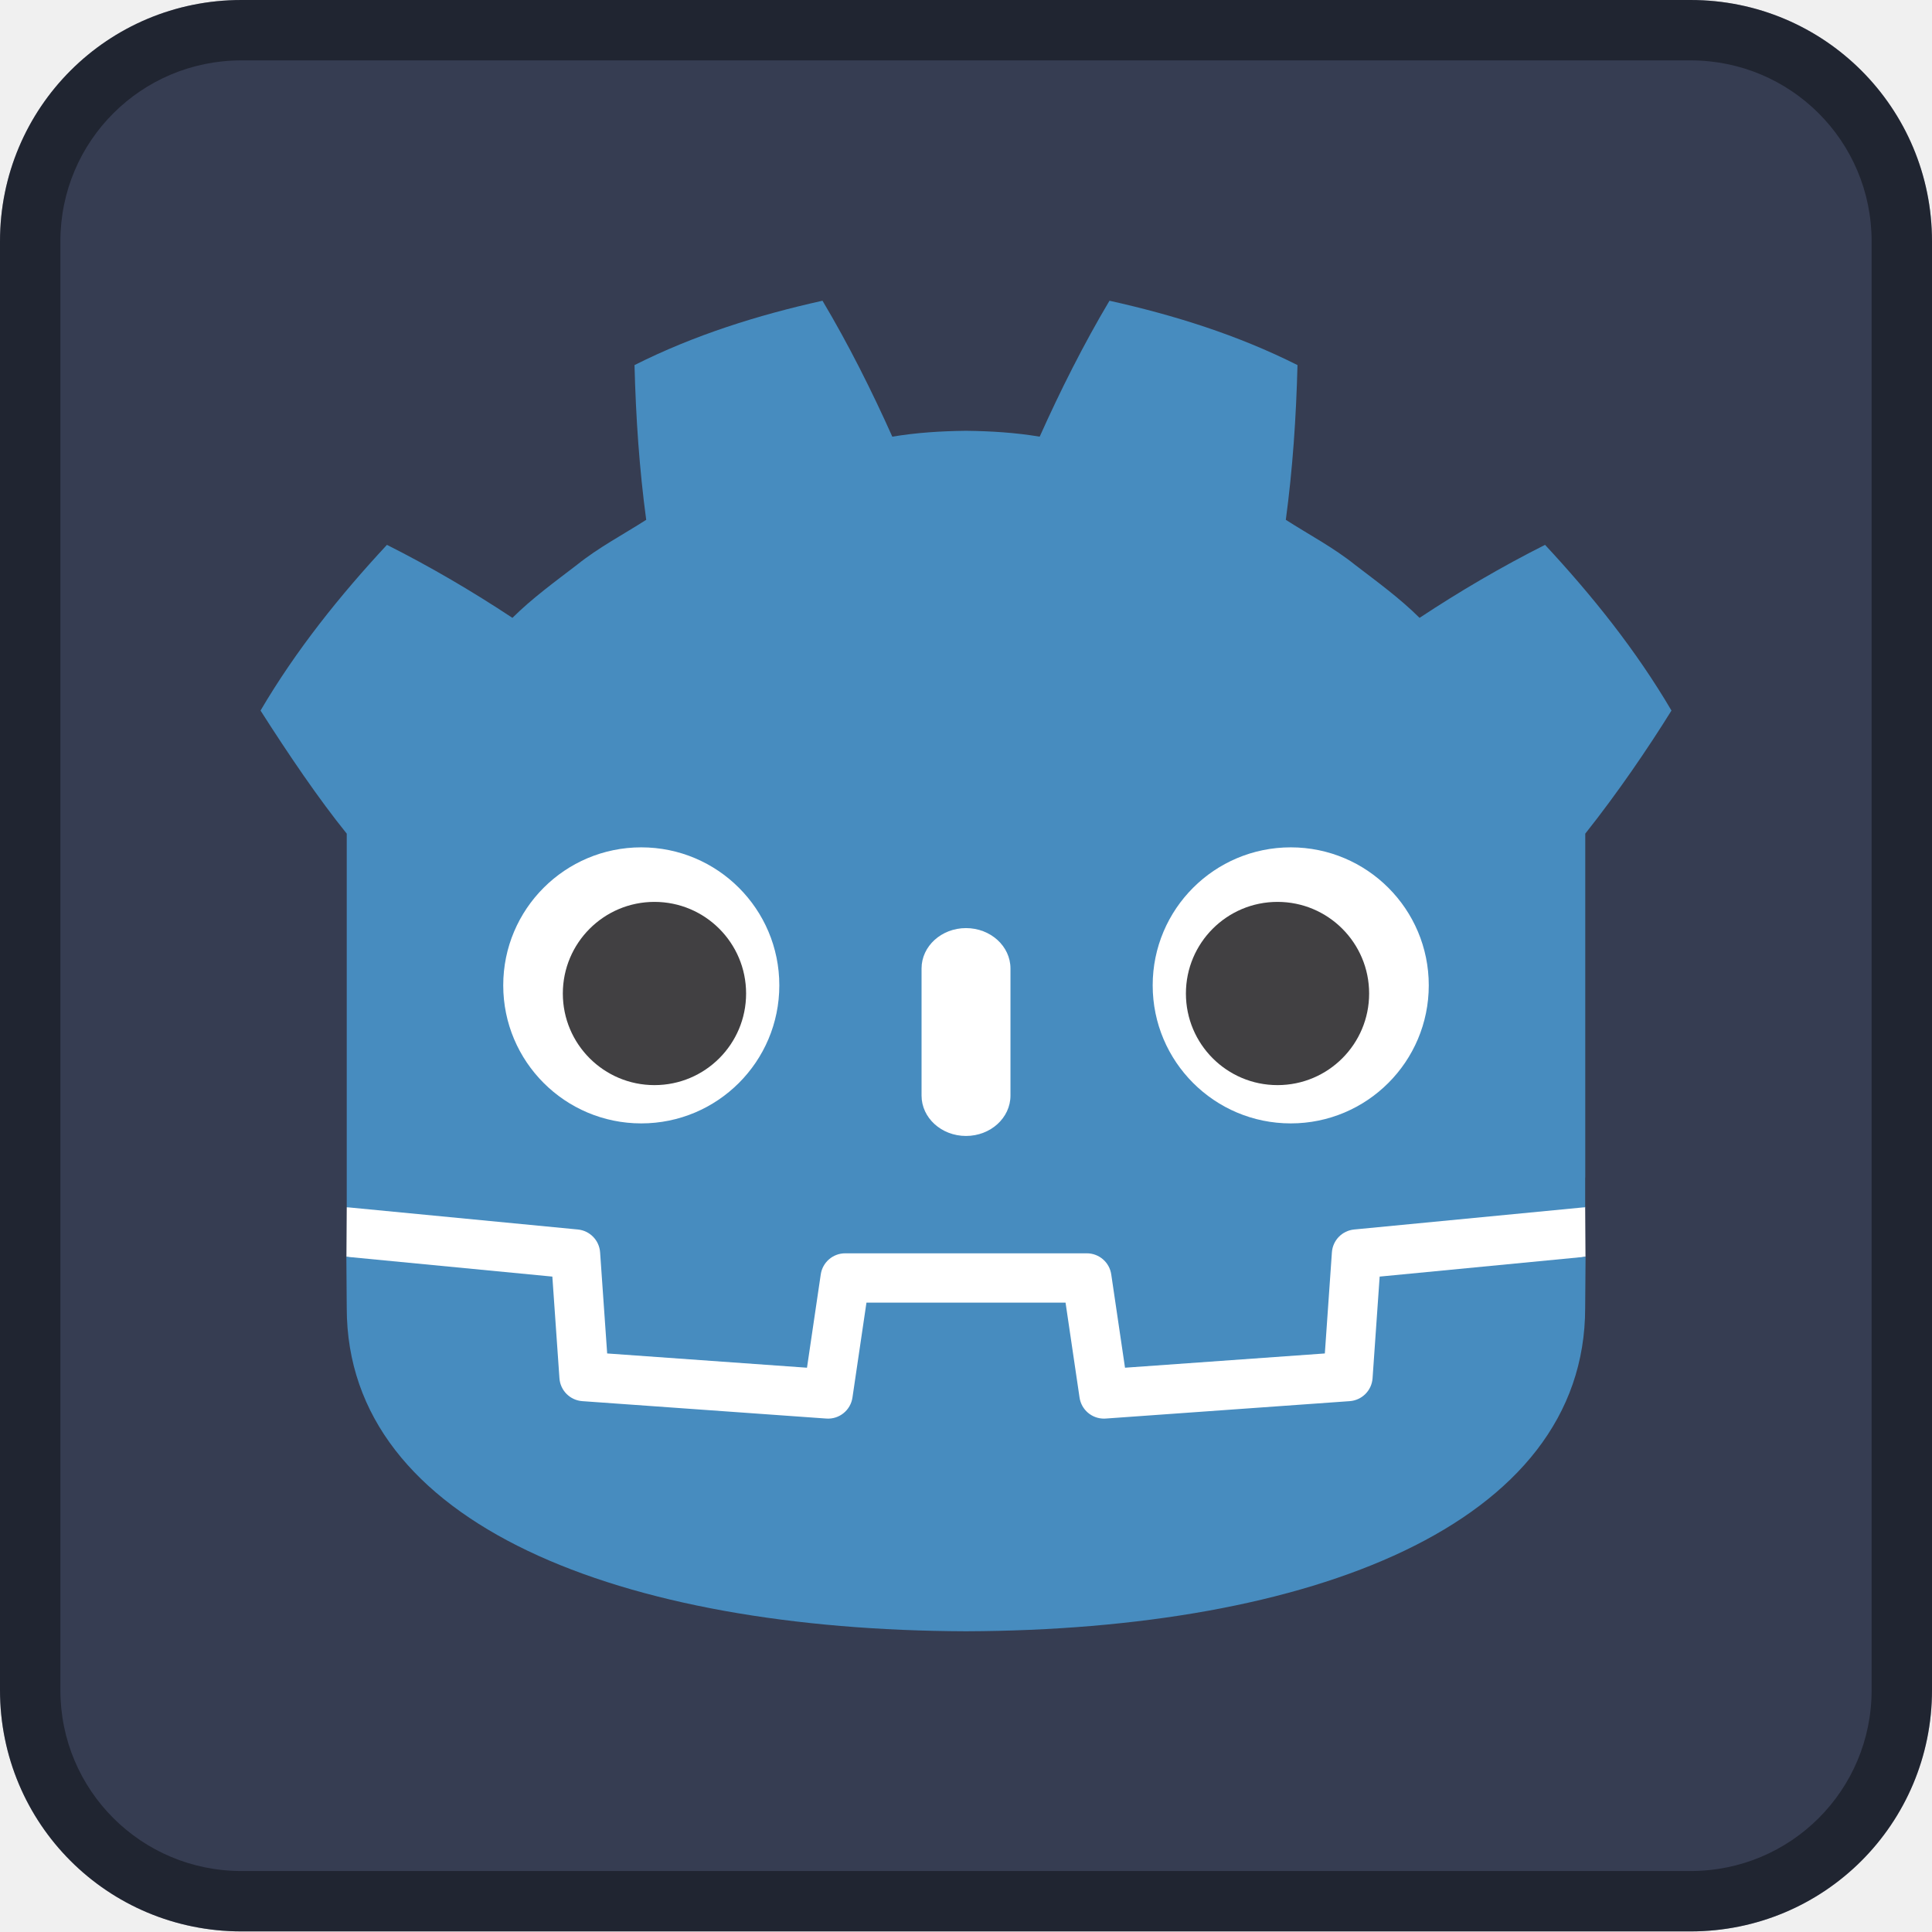
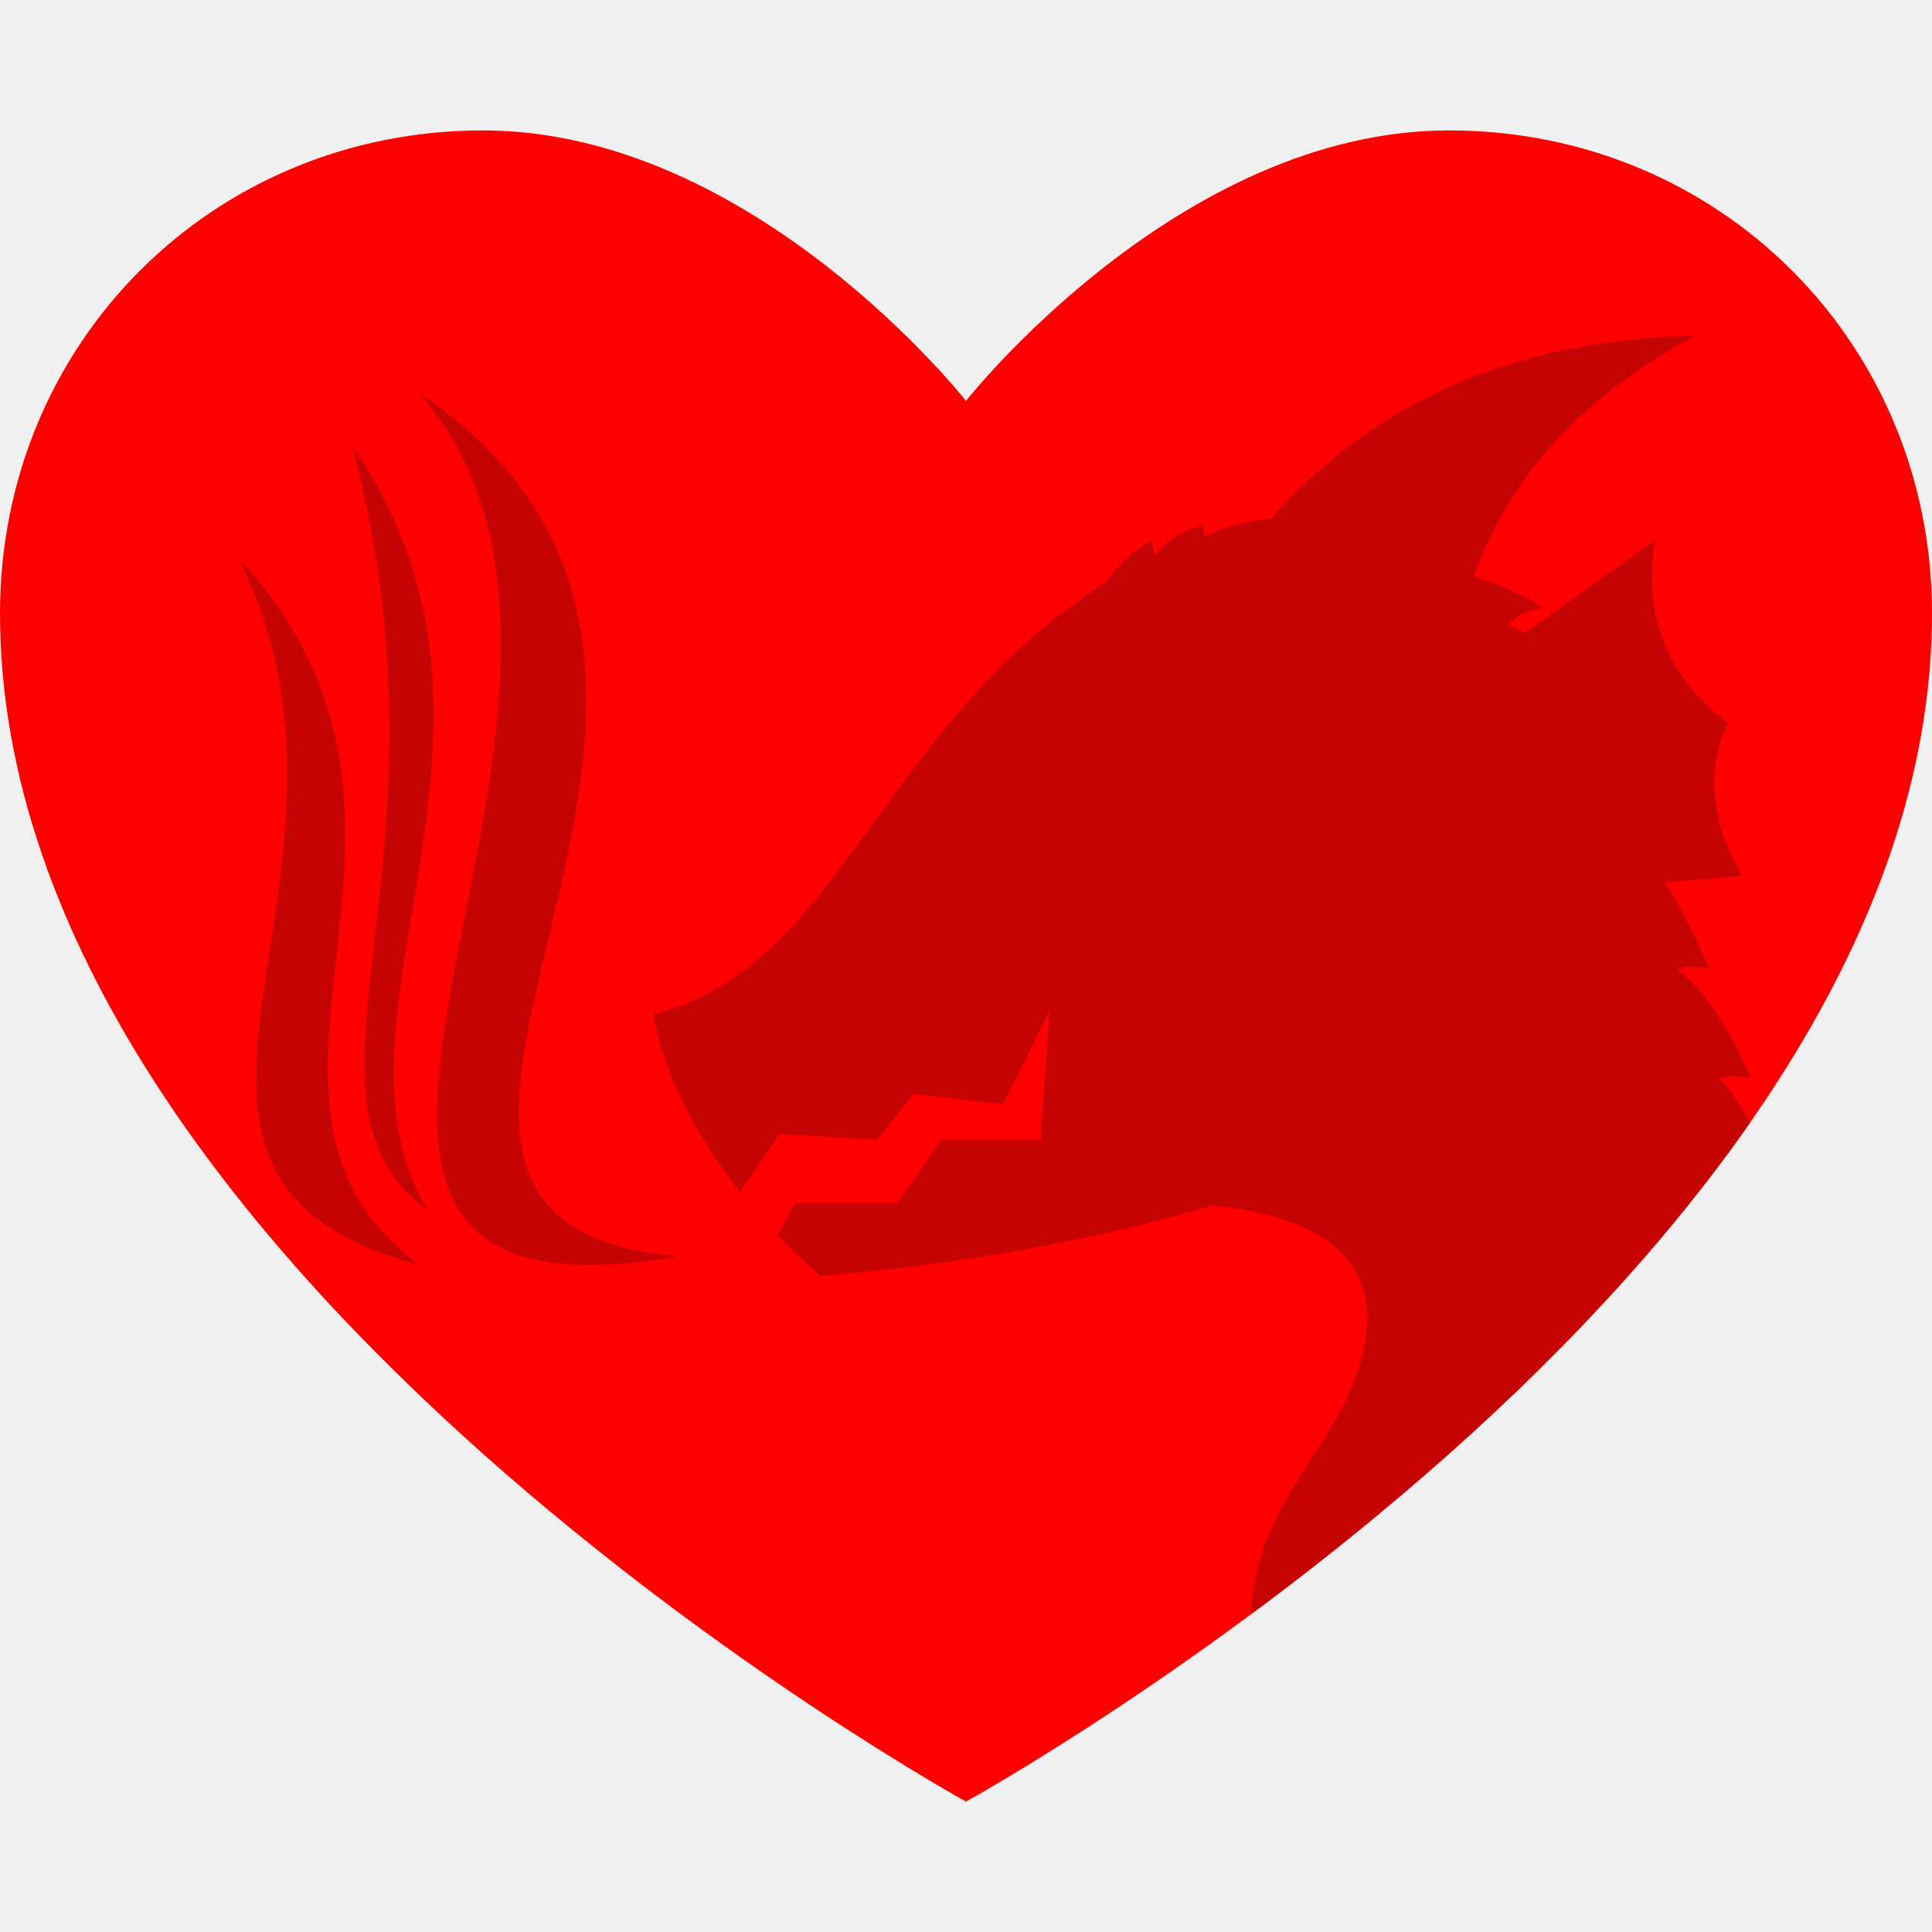
- <svg xmlns="http://www.w3.org/2000/svg" height="128" width="128">
-   <g transform="translate(32 32)">
-     <path d="m-16-32c-8.86 0-16 7.13-16 15.99v95.98c0 8.86 7.13 15.99 16 15.99h96c8.86 0 16-7.13 16-15.99v-95.98c0-8.85-7.14-15.99-16-15.99z" fill="#363d52" />
-     <path d="m-16-32c-8.86 0-16 7.13-16 15.99v95.98c0 8.86 7.13 15.99 16 15.99h96c8.86 0 16-7.13 16-15.99v-95.98c0-8.85-7.14-15.99-16-15.99zm0 4h96c6.64 0 12 5.35 12 11.99v95.98c0 6.64-5.35 11.99-12 11.99h-96c-6.64 0-12-5.35-12-11.99v-95.98c0-6.64 5.36-11.99 12-11.99z" fill-opacity=".4" />
-   </g>
-   <g stroke-width="9.927" transform="matrix(.1007308 0 0 .1007308 12.42592 2.256365)">
-     <path d="m0 0s-.325 1.994-.515 1.976l-36.182-3.491c-2.879-.278-5.115-2.574-5.317-5.459l-.994-14.247-27.992-1.997-1.904 12.912c-.424 2.872-2.932 5.037-5.835 5.037h-38.188c-2.902 0-5.41-2.165-5.834-5.037l-1.905-12.912-27.992 1.997-.994 14.247c-.202 2.886-2.438 5.182-5.317 5.46l-36.2 3.49c-.187.018-.324-1.978-.511-1.978l-.049-7.83 30.658-4.944 1.004-14.374c.203-2.91 2.551-5.263 5.463-5.472l38.551-2.75c.146-.01.29-.016.434-.016 2.897 0 5.401 2.166 5.825 5.038l1.959 13.286h28.005l1.959-13.286c.423-2.871 2.93-5.037 5.831-5.037.142 0 .284.005.423.015l38.556 2.75c2.911.209 5.26 2.562 5.463 5.472l1.003 14.374 30.645 4.966z" fill="#fff" transform="matrix(4.162611 0 0 -4.162611 919.2406 771.6719)" />
-     <path d="m0 0v-47.514-6.035-5.492c.108-.001.216-.005.323-.015l36.196-3.49c1.896-.183 3.382-1.709 3.514-3.609l1.116-15.978 31.574-2.253 2.175 14.747c.282 1.912 1.922 3.329 3.856 3.329h38.188c1.933 0 3.573-1.417 3.855-3.329l2.175-14.747 31.575 2.253 1.115 15.978c.133 1.9 1.618 3.425 3.514 3.609l36.182 3.49c.107.01.214.014.322.015v4.711l.015.005v54.325c5.097 6.416 9.923 13.494 13.621 19.449-5.651 9.62-12.575 18.217-19.976 26.182-6.864-3.455-13.531-7.369-19.828-11.534-3.151 3.132-6.7 5.694-10.186 8.372-3.425 2.751-7.285 4.768-10.946 7.118 1.09 8.117 1.629 16.108 1.846 24.448-9.446 4.754-19.519 7.906-29.708 10.17-4.068-6.837-7.788-14.241-11.028-21.479-3.842.642-7.702.88-11.567.926v.006c-.027 0-.052-.006-.075-.006-.024 0-.049.006-.073.006v-.006c-3.872-.046-7.729-.284-11.572-.926-3.238 7.238-6.956 14.642-11.03 21.479-10.184-2.264-20.258-5.416-29.703-10.17.216-8.34.755-16.331 1.848-24.448-3.668-2.35-7.523-4.367-10.949-7.118-3.481-2.678-7.036-5.24-10.188-8.372-6.297 4.165-12.962 8.079-19.828 11.534-7.401-7.965-14.321-16.562-19.974-26.182 4.443-6.974 9.208-13.983 13.621-19.449z" fill="#478cbf" transform="matrix(4.162611 0 0 -4.162611 104.6989 525.907)" />
-     <path d="m0 0-1.121-16.063c-.135-1.936-1.675-3.477-3.611-3.616l-38.555-2.751c-.094-.007-.188-.01-.281-.01-1.916 0-3.569 1.406-3.852 3.33l-2.211 14.994h-31.459l-2.211-14.994c-.297-2.018-2.101-3.469-4.133-3.32l-38.555 2.751c-1.936.139-3.476 1.68-3.611 3.616l-1.121 16.063-32.547 3.138c.015-3.498.06-7.33.06-8.093 0-34.374 43.605-50.896 97.781-51.086h.066.067c54.176.19 97.766 16.712 97.766 51.086 0 .777.047 4.593.063 8.093z" fill="#478cbf" transform="matrix(4.162611 0 0 -4.162611 784.0714 817.2428)" />
-     <path d="m0 0c0-12.052-9.765-21.815-21.813-21.815-12.042 0-21.81 9.763-21.81 21.815 0 12.044 9.768 21.802 21.81 21.802 12.048 0 21.813-9.758 21.813-21.802" fill="#fff" transform="matrix(4.162611 0 0 -4.162611 389.2148 625.671)" />
-     <path d="m0 0c0-7.994-6.479-14.473-14.479-14.473-7.996 0-14.479 6.479-14.479 14.473s6.483 14.479 14.479 14.479c8 0 14.479-6.485 14.479-14.479" fill="#414042" transform="matrix(4.162611 0 0 -4.162611 367.3669 631.0568)" />
-     <path d="m0 0c-3.878 0-7.021 2.858-7.021 6.381v20.081c0 3.52 3.143 6.381 7.021 6.381s7.028-2.861 7.028-6.381v-20.081c0-3.523-3.15-6.381-7.028-6.381" fill="#fff" transform="matrix(4.162611 0 0 -4.162611 511.9934 724.7395)" />
-     <path d="m0 0c0-12.052 9.765-21.815 21.815-21.815 12.041 0 21.808 9.763 21.808 21.815 0 12.044-9.767 21.802-21.808 21.802-12.05 0-21.815-9.758-21.815-21.802" fill="#fff" transform="matrix(4.162611 0 0 -4.162611 634.7871 625.671)" />
-     <path d="m0 0c0-7.994 6.477-14.473 14.471-14.473 8.002 0 14.479 6.479 14.479 14.473s-6.477 14.479-14.479 14.479c-7.994 0-14.471-6.485-14.471-14.479" fill="#414042" transform="matrix(4.162611 0 0 -4.162611 656.6406 631.0568)" />
+ <svg xmlns="http://www.w3.org/2000/svg" style="isolation:isolate" viewBox="0 0 500 500" width="500" height="500">
+   <defs>
+     <clipPath id="_clipPath_tmO2L0OKYQXxHOZIMrNsD5YVTP4zN4cJ">
+       <rect width="500" height="500" />
+     </clipPath>
+   </defs>
+   <g clip-path="url(#_clipPath_tmO2L0OKYQXxHOZIMrNsD5YVTP4zN4cJ)">
+     <path d=" M 375 33.75 C 305 33.75 250 103.75 250 103.75 C 250 103.75 195 33.75 125 33.75 C 55 33.75 0 88.75 0 158.75 C 0 328.75 250 466.25 250 466.25 C 250 466.25 500 328.75 500 158.75 C 500 88.75 445 33.75 375 33.75 Z " fill="rgb(255,0,0)" />
+     <clipPath id="_clipPath_ZCYTDrWZhxQuXdUYRkWCxTJTUTooMvrd">
+       <path d=" M 375 33.75 C 305 33.75 250 103.75 250 103.75 C 250 103.75 195 33.75 125 33.75 C 55 33.75 0 88.75 0 158.75 C 0 328.75 250 466.25 250 466.25 C 250 466.25 500 328.75 500 158.75 C 500 88.75 445 33.75 375 33.75 Z " fill="rgb(255,0,0)" />
+     </clipPath>
+     <g clip-path="url(#_clipPath_ZCYTDrWZhxQuXdUYRkWCxTJTUTooMvrd)">
+       <path d=" M 302.313 311.368 C 364.133 312.678 356.469 344.421 348.625 361.637 C 336.982 387.19 305.128 407.574 339.038 466.25 L 456.799 300.687 C 453.907 291.474 449.969 284.289 444.952 279.099 C 447.166 278.268 449.883 278.279 453.068 279.099 C 447.692 266.08 441.413 256.667 434.198 250.825 C 436.261 249.908 438.978 249.919 442.314 250.825 C 436.543 236.479 429.217 224.384 420.304 214.509 C 422.78 213.305 425.6 213.374 428.282 214.509 C 423.101 202.92 416.256 194.434 407.713 187.093 C 410.361 185.431 413.14 184.957 416.015 185.636 C 409.28 173.842 400.746 165.891 390.38 161.749 C 392.554 159.035 395.623 157.638 399.556 157.525 C 390.028 151.117 378.062 147.277 363.628 145.97 L 332.409 134.026 C 324.829 134.193 318.011 135.79 311.92 138.784 C 311.165 137.732 311.176 136.772 311.92 135.871 C 305.524 137.254 302.213 139.817 299.041 143.526 C 298.308 142.379 298.044 141.152 298.216 139.812 C 293.355 142.379 289.24 146.242 285.835 151.367" fill="rgb(198,3,3)" />
+     </g>
+     <path d=" M 260.787 176.167 C 275.188 153.159 300.758 137.845 329.878 137.845 C 374.831 137.845 411.326 174.34 411.326 219.292 C 411.326 264.244 374.827 300.739 329.878 300.739 C 328.894 300.739 327.914 300.722 326.938 300.687 L 260.787 176.167 Z " fill="rgb(198,3,3)" />
+     <path d=" M 191.488 308.476 C 180.499 294.469 171.899 278.277 169.109 262.587 C 217.165 250.271 227.262 189.499 283.893 152.221 L 361.284 294.473 C 319.868 313.132 270.363 325.349 212.456 330.204 C 208.64 327.013 204.861 323.479 201.212 319.676 L 205.694 311.368 L 232.137 311.368 L 243.608 294.946 L 269.327 294.946 L 271.621 261.621 L 259.546 285.77 L 236.363 283.113 L 227.066 294.946 L 201.71 293.497 L 191.488 308.476 Z " fill="rgb(198,3,3)" />
+     <path d=" M 325.917 137.845 C 353.028 104.877 390.632 87.898 438.704 86.868 C 402.903 106.093 382.234 133.169 376.673 168.055" fill="rgb(198,3,3)" />
+     <path d=" M 370.873 180.851 L 428.282 139.812 C 425.112 159.385 431.42 175.156 447.174 187.093 C 441.459 199.22 442.693 212.435 450.843 226.706 L 379.31 232.575" fill="rgb(198,3,3)" />
+     <path d=" M 175.491 325.172 C 39.762 348.355 178.793 181.444 108.36 101.657 C 220.245 176.308 66.908 315.339 175.491 325.172 Z " fill="rgb(198,3,3)" />
+     <path d=" M 108.36 327.36 C 21.461 303.84 103.005 228.028 61.842 144.66 C 125.149 212.657 50.9 284.04 108.36 327.36 Z " fill="rgb(198,3,3)" />
+     <path d=" M 110.837 313.417 C 70.892 283.978 119.865 225.101 91.252 115.6 C 142.15 189.334 80.247 263.619 110.837 313.417 Z " fill="rgb(198,3,3)" />
  </g>
</svg>
